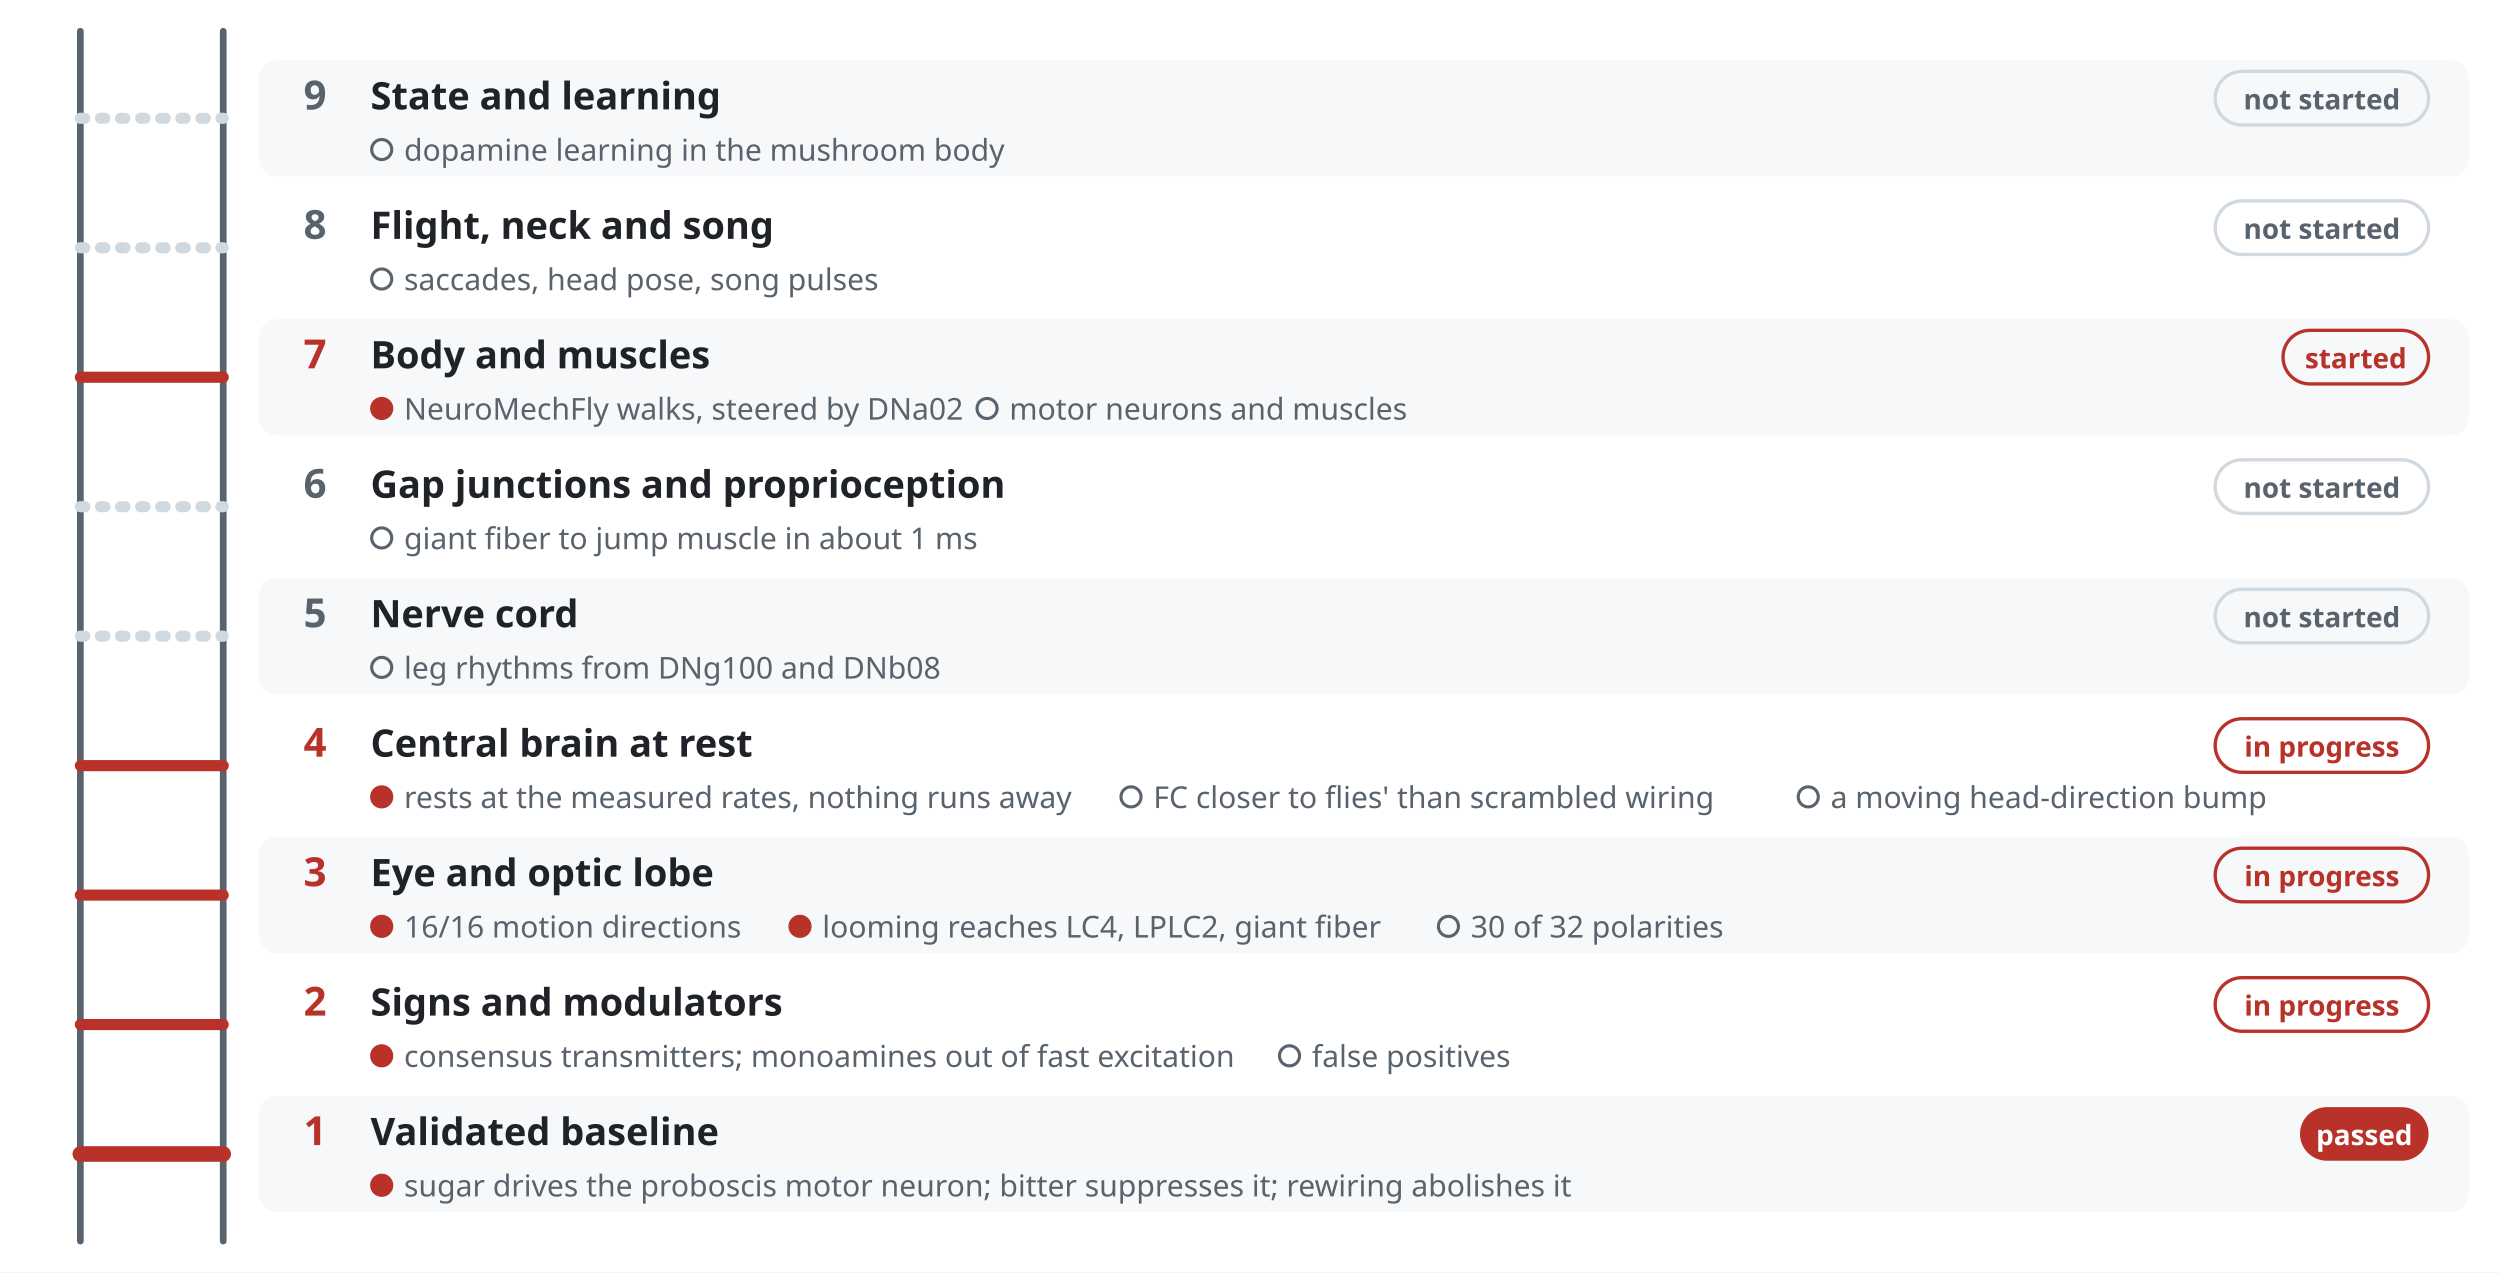
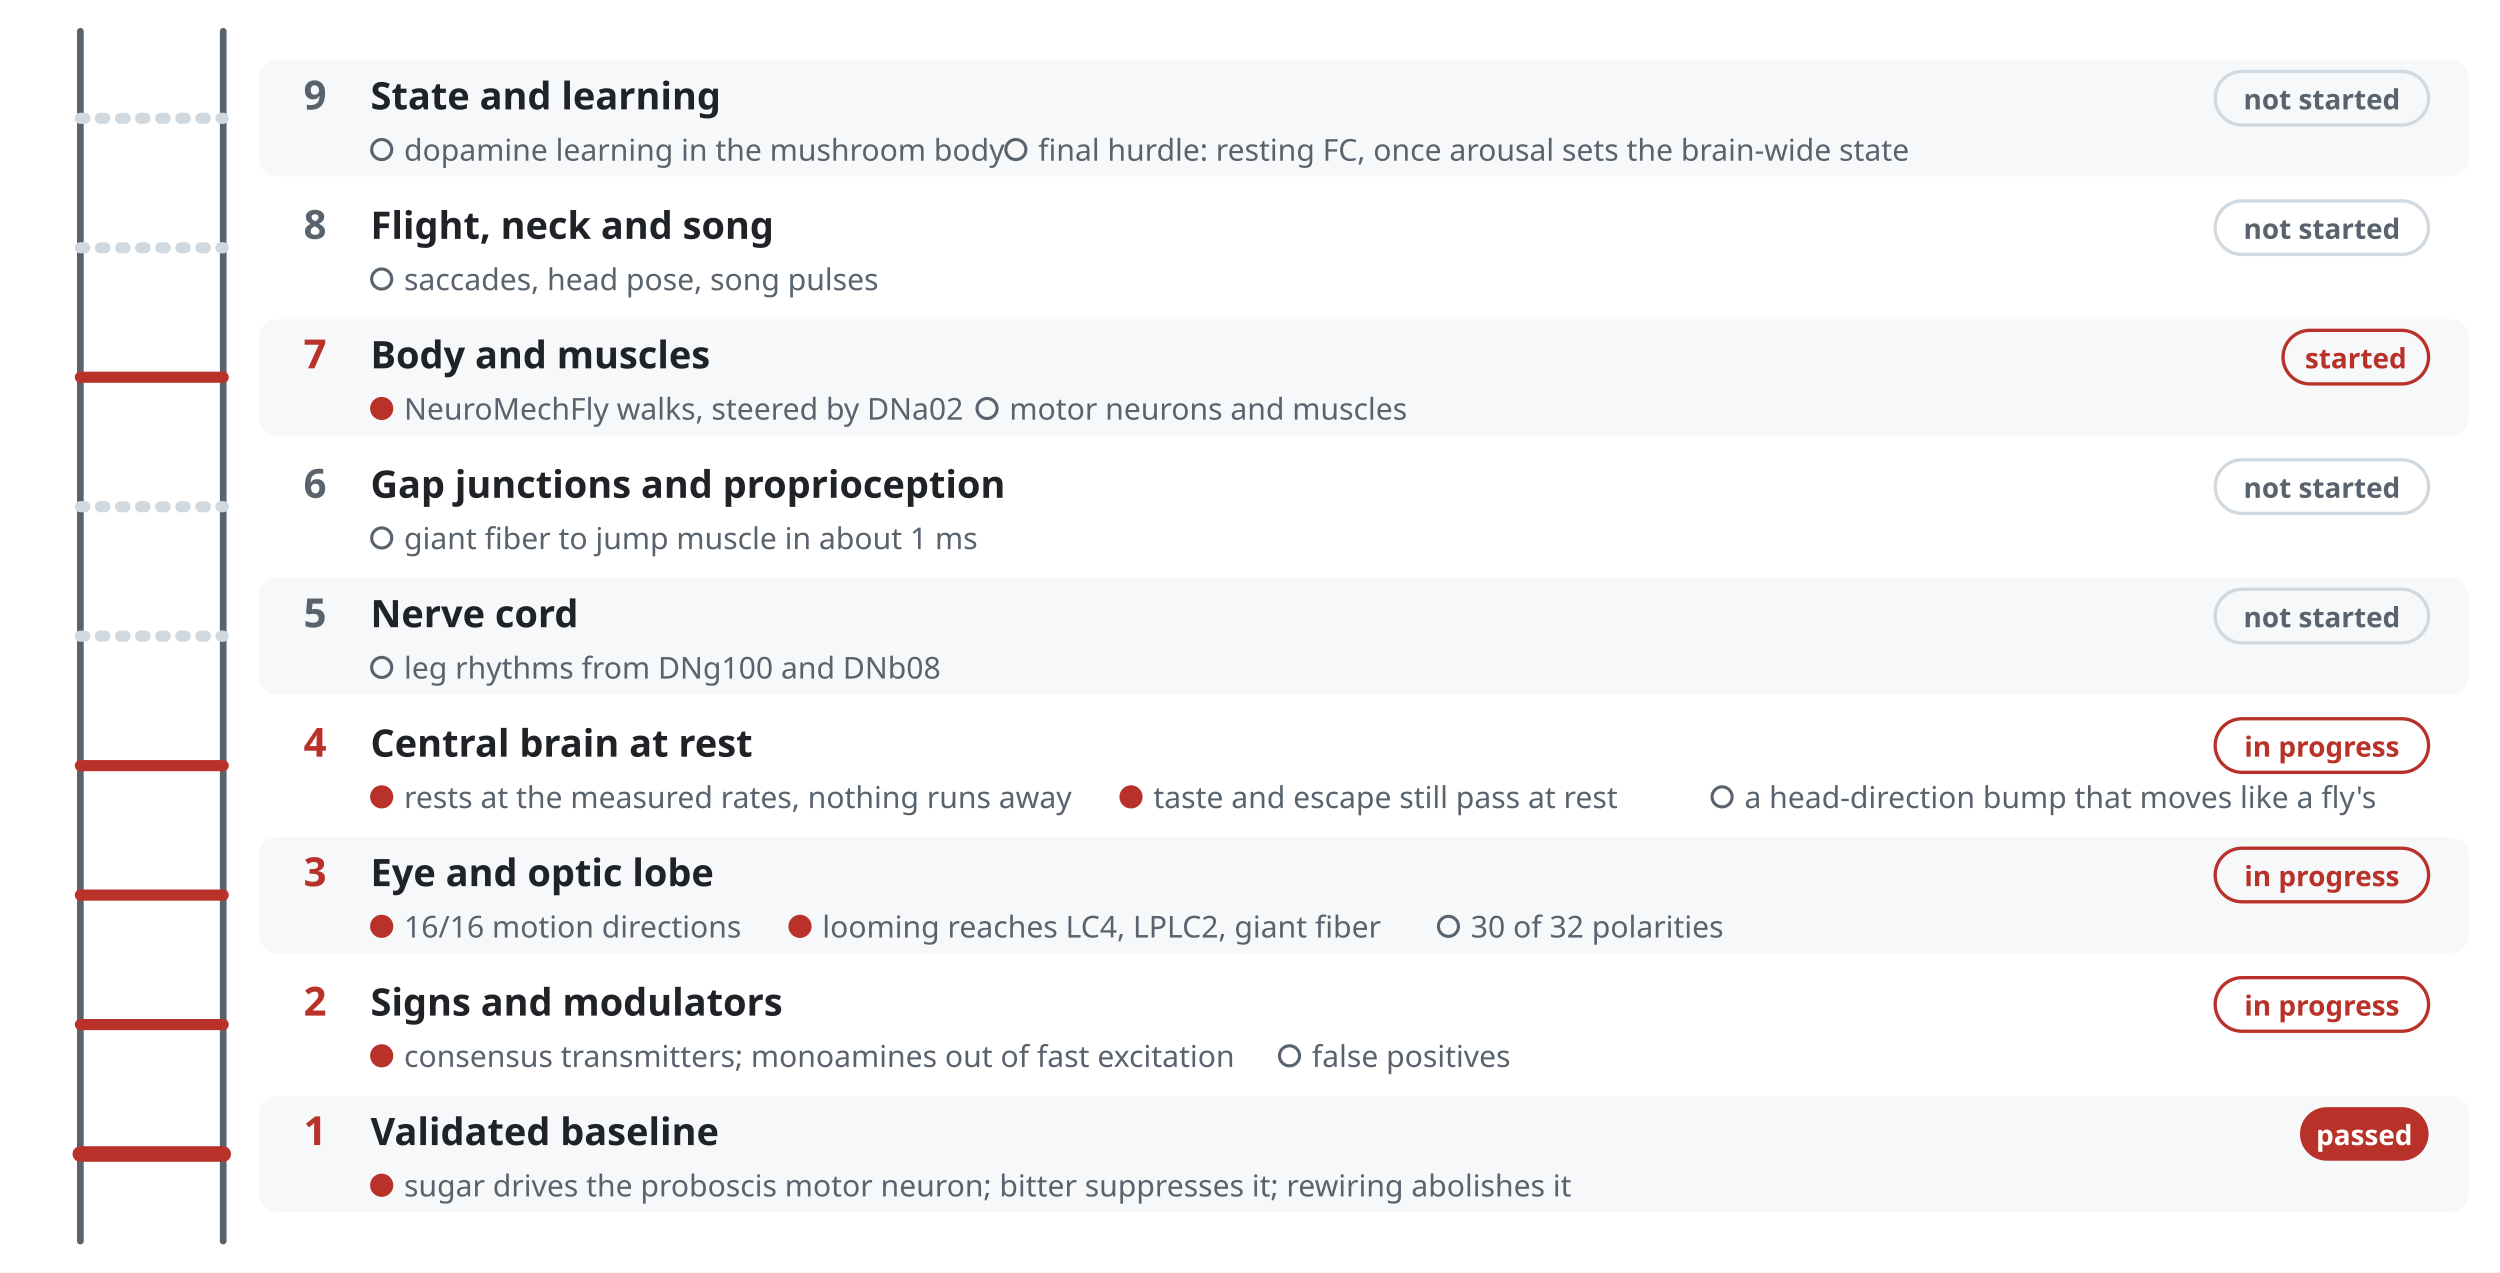
<svg xmlns="http://www.w3.org/2000/svg" width="1120" height="570" viewBox="0 0 1120 570" role="img" aria-labelledby="t">
  <style>
    text { font-family: -apple-system, BlinkMacSystemFont, 'Segoe UI', 'Noto Sans', Helvetica, Arial, sans-serif; }
    .num { font-size: 18px; font-weight: 700; font-variant-numeric: tabular-nums; }
    .name { font-size: 17px; font-weight: 600; fill: #1f2328; }
    .mark { font-size: 13.5px; fill: #59636e; }
    .pill { font-size: 12.5px; font-weight: 600; }
    </style>
  <rect width="1120" height="570" fill="#ffffff" />
  <path d="M36 14V556M100 14V556" stroke="#59636e" stroke-width="3" stroke-linecap="round" />
  <g>
    <rect x="116" y="491.0" width="990" height="52" rx="8" fill="#f6f8fa" />
    <path d="M36 517.0H100" stroke="#b8322a" stroke-width="7" stroke-linecap="round" />
    <text x="136" y="513.0" class="num" fill="#b8322a">1</text>
    <text x="166" y="513.0" class="name">Validated baseline</text>
    <rect x="1030.4" y="496.0" width="57.6" height="24" rx="12" fill="#b8322a" />
    <text x="1059.2" y="513.0" class="pill" fill="#ffffff" text-anchor="middle">passed</text>
    <circle cx="171.0" cy="531.0" r="4.5" fill="#b8322a" stroke="#b8322a" stroke-width="1.4" />
    <text x="181.0" y="536.0" class="mark">sugar drives the proboscis motor neuron; bitter suppresses it; rewiring abolishes it</text>
  </g>
  <g>
    <path d="M36 459.0H100" stroke="#b8322a" stroke-width="5" stroke-linecap="round" />
    <text x="136" y="455.0" class="num" fill="#b8322a">2</text>
    <text x="166" y="455.0" class="name">Signs and modulators</text>
    <rect x="992.4" y="438.0" width="95.6" height="24" rx="12" fill="none" stroke="#b8322a" stroke-width="1.5" />
    <text x="1040.2" y="455.0" class="pill" fill="#b8322a" text-anchor="middle">in progress</text>
    <circle cx="171.0" cy="473.0" r="4.5" fill="#b8322a" stroke="#b8322a" stroke-width="1.4" />
    <text x="181.0" y="478.0" class="mark">consensus transmitters; monoamines out of fast excitation</text>
    <circle cx="577.7" cy="473.0" r="4.5" fill="none" stroke="#59636e" stroke-width="1.4" />
    <text x="587.7" y="478.0" class="mark">false positives</text>
  </g>
  <g>
    <rect x="116" y="375.0" width="990" height="52" rx="8" fill="#f6f8fa" />
    <path d="M36 401.0H100" stroke="#b8322a" stroke-width="5" stroke-linecap="round" />
    <text x="136" y="397.0" class="num" fill="#b8322a">3</text>
    <text x="166" y="397.0" class="name">Eye and optic lobe</text>
    <rect x="992.4" y="380.0" width="95.6" height="24" rx="12" fill="none" stroke="#b8322a" stroke-width="1.5" />
    <text x="1040.2" y="397.0" class="pill" fill="#b8322a" text-anchor="middle">in progress</text>
    <circle cx="171.0" cy="415.0" r="4.5" fill="#b8322a" stroke="#b8322a" stroke-width="1.4" />
    <text x="181.0" y="420.0" class="mark">16/16 motion directions</text>
    <circle cx="358.4" cy="415.0" r="4.5" fill="#b8322a" stroke="#b8322a" stroke-width="1.4" />
    <text x="368.4" y="420.0" class="mark">looming reaches LC4, LPLC2, giant fiber</text>
    <circle cx="648.9" cy="415.0" r="4.5" fill="none" stroke="#59636e" stroke-width="1.4" />
    <text x="658.9" y="420.0" class="mark">30 of 32 polarities</text>
  </g>
  <g>
    <path d="M36 343.0H100" stroke="#b8322a" stroke-width="5" stroke-linecap="round" />
    <text x="136" y="339.0" class="num" fill="#b8322a">4</text>
    <text x="166" y="339.0" class="name">Central brain at rest</text>
    <rect x="992.4" y="322.0" width="95.6" height="24" rx="12" fill="none" stroke="#b8322a" stroke-width="1.5" />
    <text x="1040.2" y="339.0" class="pill" fill="#b8322a" text-anchor="middle">in progress</text>
    <circle cx="171.0" cy="357.0" r="4.5" fill="#b8322a" stroke="#b8322a" stroke-width="1.4" />
    <text x="181.0" y="362.0" class="mark">rests at the measured rates, nothing runs away</text>
-     <circle cx="506.7" cy="357.0" r="4.5" fill="none" stroke="#59636e" stroke-width="1.4" />
-     <text x="516.7" y="362.0" class="mark">FC closer to flies' than scrambled wiring</text>
-     <circle cx="810.1" cy="357.0" r="4.5" fill="none" stroke="#59636e" stroke-width="1.4" />
-     <text x="820.1" y="362.0" class="mark">a moving head-direction bump</text>
+     <circle cx="506.7" cy="357.0" r="4.5" fill="#b8322a" stroke="#b8322a" stroke-width="1.4" />
+     <text x="516.7" y="362.0" class="mark">taste and escape still pass at rest</text>
+     <circle cx="771.5" cy="357.0" r="4.5" fill="none" stroke="#59636e" stroke-width="1.4" />
+     <text x="781.5" y="362.0" class="mark">a head-direction bump that moves like a fly's</text>
  </g>
  <g>
    <rect x="116" y="259.0" width="990" height="52" rx="8" fill="#f6f8fa" />
    <path d="M36 285.0H100" stroke="#d1d9e0" stroke-width="5" stroke-linecap="round" stroke-dasharray="2 7" />
    <text x="136" y="281.0" class="num" fill="#59636e">5</text>
    <text x="166" y="281.0" class="name">Nerve cord</text>
    <rect x="992.4" y="264.0" width="95.6" height="24" rx="12" fill="none" stroke="#d1d9e0" stroke-width="1.5" />
    <text x="1040.2" y="281.0" class="pill" fill="#59636e" text-anchor="middle">not started</text>
    <circle cx="171.0" cy="299.0" r="4.5" fill="none" stroke="#59636e" stroke-width="1.4" />
    <text x="181.0" y="304.0" class="mark">leg rhythms from DNg100 and DNb08</text>
  </g>
  <g>
    <path d="M36 227.0H100" stroke="#d1d9e0" stroke-width="5" stroke-linecap="round" stroke-dasharray="2 7" />
    <text x="136" y="223.0" class="num" fill="#59636e">6</text>
    <text x="166" y="223.0" class="name">Gap junctions and proprioception</text>
    <rect x="992.4" y="206.0" width="95.6" height="24" rx="12" fill="none" stroke="#d1d9e0" stroke-width="1.5" />
    <text x="1040.2" y="223.0" class="pill" fill="#59636e" text-anchor="middle">not started</text>
    <circle cx="171.0" cy="241.0" r="4.5" fill="none" stroke="#59636e" stroke-width="1.4" />
    <text x="181.0" y="246.0" class="mark">giant fiber to jump muscle in about 1 ms</text>
  </g>
  <g>
    <rect x="116" y="143.0" width="990" height="52" rx="8" fill="#f6f8fa" />
    <path d="M36 169.0H100" stroke="#b8322a" stroke-width="5" stroke-linecap="round" />
    <text x="136" y="165.0" class="num" fill="#b8322a">7</text>
    <text x="166" y="165.0" class="name">Body and muscles</text>
    <rect x="1022.8" y="148.0" width="65.2" height="24" rx="12" fill="none" stroke="#b8322a" stroke-width="1.5" />
    <text x="1055.4" y="165.0" class="pill" fill="#b8322a" text-anchor="middle">started</text>
    <circle cx="171.0" cy="183.0" r="4.5" fill="#b8322a" stroke="#b8322a" stroke-width="1.4" />
    <text x="181.0" y="188.0" class="mark">NeuroMechFly walks, steered by DNa02</text>
    <circle cx="442.2" cy="183.0" r="4.5" fill="none" stroke="#59636e" stroke-width="1.4" />
    <text x="452.2" y="188.0" class="mark">motor neurons and muscles</text>
  </g>
  <g>
    <path d="M36 111.0H100" stroke="#d1d9e0" stroke-width="5" stroke-linecap="round" stroke-dasharray="2 7" />
    <text x="136" y="107.0" class="num" fill="#59636e">8</text>
    <text x="166" y="107.0" class="name">Flight, neck and song</text>
    <rect x="992.4" y="90.0" width="95.6" height="24" rx="12" fill="none" stroke="#d1d9e0" stroke-width="1.5" />
    <text x="1040.2" y="107.0" class="pill" fill="#59636e" text-anchor="middle">not started</text>
    <circle cx="171.0" cy="125.0" r="4.5" fill="none" stroke="#59636e" stroke-width="1.4" />
    <text x="181.0" y="130.0" class="mark">saccades, head pose, song pulses</text>
  </g>
  <g>
    <rect x="116" y="27.0" width="990" height="52" rx="8" fill="#f6f8fa" />
    <path d="M36 53.0H100" stroke="#d1d9e0" stroke-width="5" stroke-linecap="round" stroke-dasharray="2 7" />
    <text x="136" y="49.0" class="num" fill="#59636e">9</text>
    <text x="166" y="49.0" class="name">State and learning</text>
    <rect x="992.4" y="32.0" width="95.6" height="24" rx="12" fill="none" stroke="#d1d9e0" stroke-width="1.5" />
    <text x="1040.2" y="49.0" class="pill" fill="#59636e" text-anchor="middle">not started</text>
    <circle cx="171.0" cy="67.0" r="4.5" fill="none" stroke="#59636e" stroke-width="1.4" />
    <text x="181.0" y="72.0" class="mark">dopamine learning in the mushroom body</text>
+     <circle cx="455.1" cy="67.0" r="4.5" fill="none" stroke="#59636e" stroke-width="1.4" />
+     <text x="465.1" y="72.0" class="mark">final hurdle: resting FC, once arousal sets the brain-wide state</text>
  </g>
</svg>
